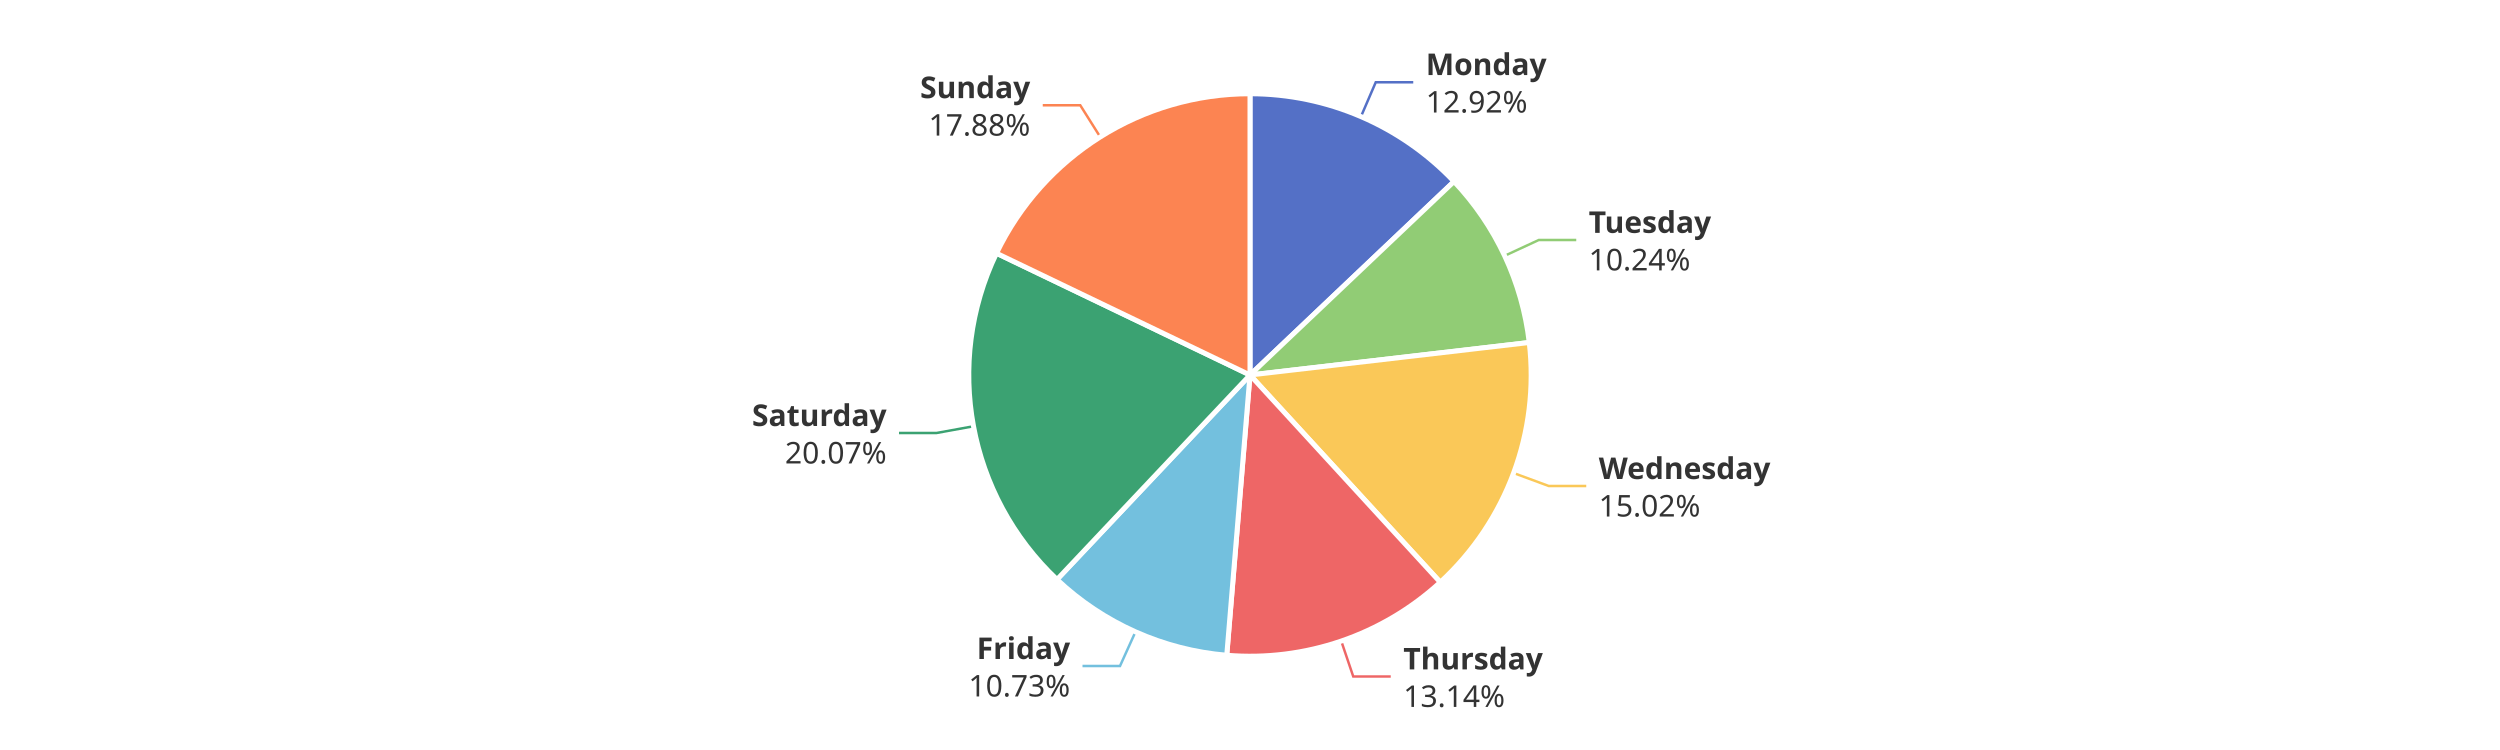
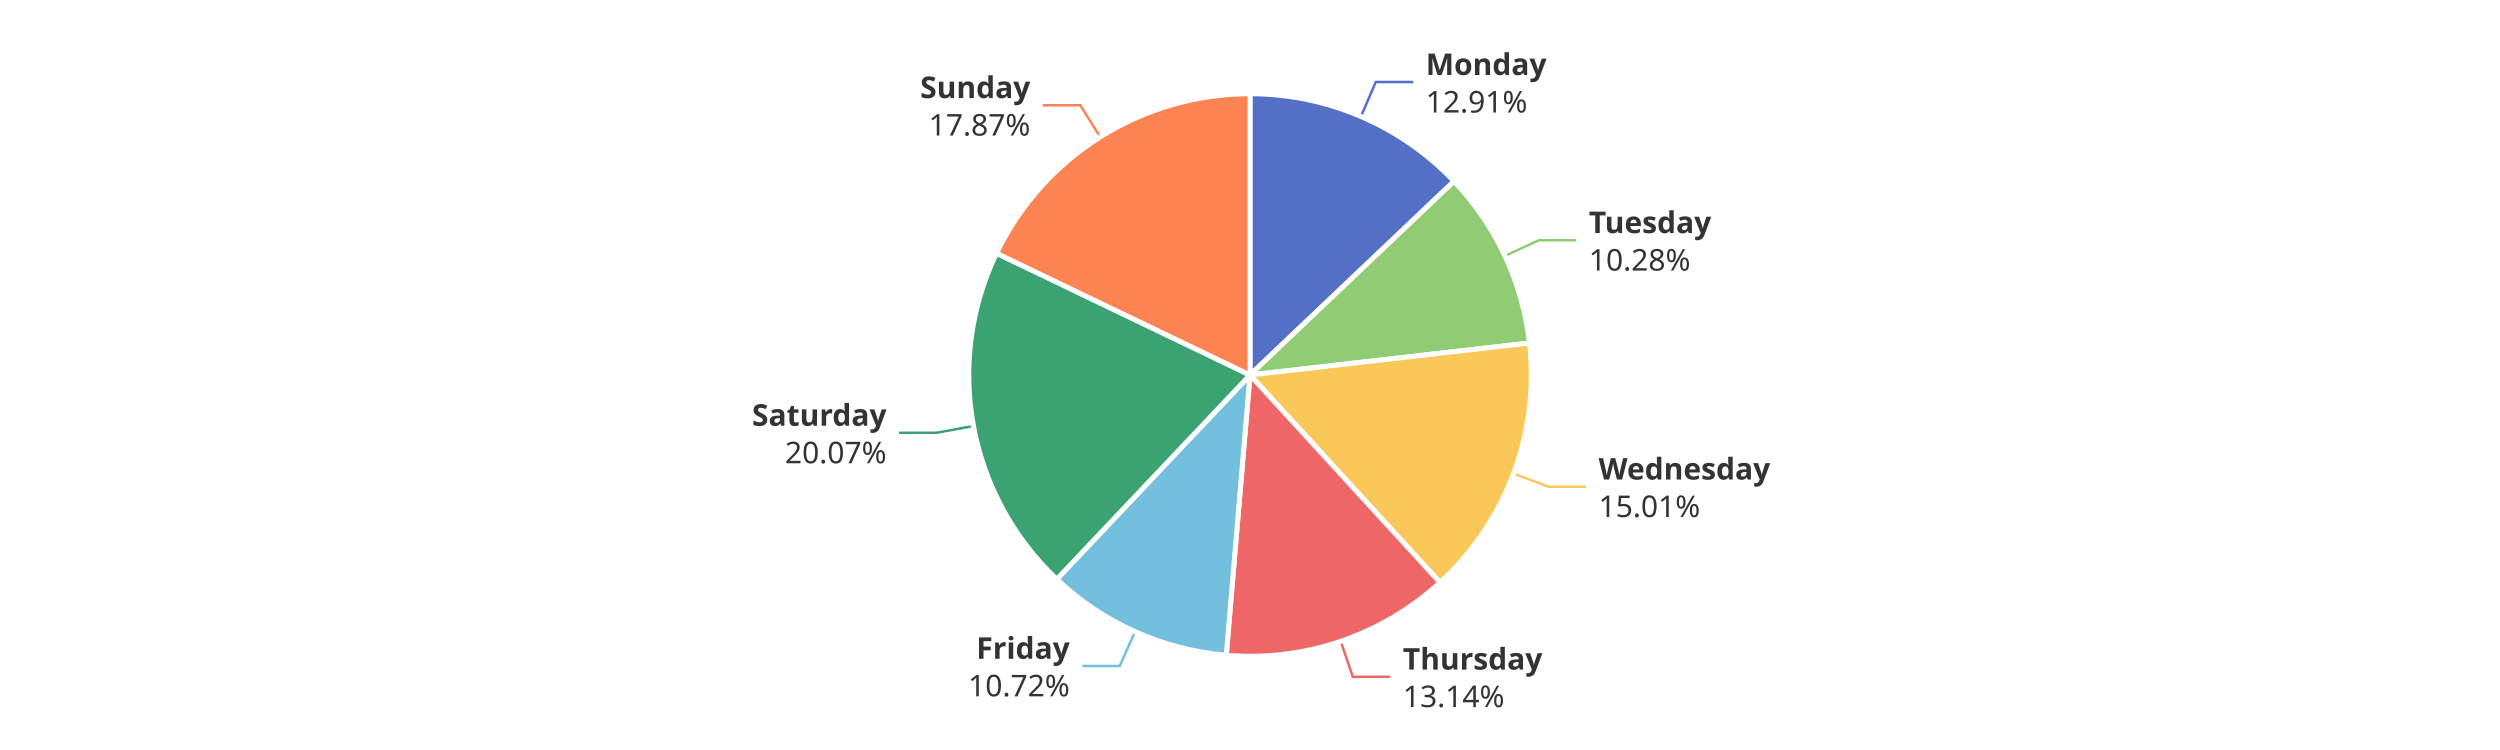
<svg xmlns="http://www.w3.org/2000/svg" width="1000" height="300" version="1.1" baseProfile="full" viewBox="0 0 1000 300">
  <rect width="1000" height="300" x="0" y="0" id="0" fill="#ffffff" />
-   <polyline points="544.4 46.6 550.3 32.9 565.3 32.9" fill="none" stroke="#5470c6" />
-   <polyline points="601.9 102.3 615.5 96 630.5 96" fill="none" stroke="#91cc75" />
-   <polyline points="605.4 189.2 619.5 194.4 634.5 194.4" fill="none" stroke="#fac858" />
-   <polyline points="536.5 256.4 541.3 270.6 556.3 270.6" fill="none" stroke="#ee6666" />
-   <polyline points="454.2 252.7 448 266.4 433 266.4" fill="none" stroke="#73c0de" />
-   <polyline points="389.4 170.5 374.6 173.2 359.6 173.2" fill="none" stroke="#3ba272" />
+   <polyline points="544.4 46.6 550.3 32.8 565.3 32.8" fill="none" stroke="#5470c6" />
+   <polyline points="601.9 102.4 615.5 96.1 630.5 96.1" fill="none" stroke="#91cc75" />
+   <polyline points="605.4 189.4 619.4 194.7 634.4 194.7" fill="none" stroke="#fac858" />
+   <polyline points="536.3 256.5 541.1 270.7 556.1 270.7" fill="none" stroke="#ee6666" />
+   <polyline points="454 252.7 447.9 266.4 432.9 266.4" fill="none" stroke="#73c0de" />
+   <polyline points="389.4 170.4 374.6 173.1 359.6 173.1" fill="none" stroke="#3ba272" />
  <polyline points="440.1 54.8 432.1 42.1 417.1 42.1" fill="none" stroke="#fc8452" />
-   <path d="M500 37.5A112.5 112.5 0 0 1 581.6 72.6L500 150Z" fill="#5470c6" stroke="#fff" stroke-width="2" stroke-linejoin="round" />
-   <path d="M581.6 72.6A112.5 112.5 0 0 1 611.7 137L500 150Z" fill="#91cc75" stroke="#fff" stroke-width="2" stroke-linejoin="round" />
-   <path d="M611.7 137A112.5 112.5 0 0 1 576.1 232.9L500 150Z" fill="#fac858" stroke="#fff" stroke-width="2" stroke-linejoin="round" />
-   <path d="M576.1 232.9A112.5 112.5 0 0 1 490.7 262.1L500 150Z" fill="#ee6666" stroke="#fff" stroke-width="2" stroke-linejoin="round" />
-   <path d="M490.7 262.1A112.5 112.5 0 0 1 422.8 231.8L500 150Z" fill="#73c0de" stroke="#fff" stroke-width="2" stroke-linejoin="round" />
-   <path d="M422.8 231.8A112.5 112.5 0 0 1 398.6 101.3L500 150Z" fill="#3ba272" stroke="#fff" stroke-width="2" stroke-linejoin="round" />
+   <path d="M500 37.5A112.5 112.5 0 0 1 581.6 72.5L500 150Z" fill="#5470c6" stroke="#fff" stroke-width="2" stroke-linejoin="round" />
+   <path d="M581.6 72.5A112.5 112.5 0 0 1 611.8 137.2L500 150Z" fill="#91cc75" stroke="#fff" stroke-width="2" stroke-linejoin="round" />
+   <path d="M611.8 137.2A112.5 112.5 0 0 1 576 233L500 150Z" fill="#fac858" stroke="#fff" stroke-width="2" stroke-linejoin="round" />
+   <path d="M576 233A112.5 112.5 0 0 1 490.5 262.1L500 150Z" fill="#ee6666" stroke="#fff" stroke-width="2" stroke-linejoin="round" />
+   <path d="M490.5 262.1A112.5 112.5 0 0 1 422.7 231.7L500 150Z" fill="#73c0de" stroke="#fff" stroke-width="2" stroke-linejoin="round" />
+   <path d="M422.7 231.7A112.5 112.5 0 0 1 398.6 101.3L500 150Z" fill="#3ba272" stroke="#fff" stroke-width="2" stroke-linejoin="round" />
  <path d="M398.6 101.3A112.5 112.5 0 0 1 500 37.5L500 150Z" fill="#fc8452" stroke="#fff" stroke-width="2" stroke-linejoin="round" />
-   <path d="M0 -15l42.8 0l0 30l-42.8 0Z" transform="translate(570.3374 32.8573)" fill="none" />
-   <text dominant-baseline="central" text-anchor="start" style="font-size:12px;font-family:sans-serif;font-weight:bold;" y="-7.5" transform="translate(570.3374 32.8573)" fill="#333" stroke="rgb(255,255,255)" stroke-width="2" paint-order="stroke" stroke-miterlimit="2">Monday</text>
-   <text dominant-baseline="central" text-anchor="start" style="font-size:12px;font-family:sans-serif;" y="7.5" transform="translate(570.3374 32.8573)" fill="#333" stroke="rgb(255,255,255)" stroke-width="2" paint-order="stroke" stroke-miterlimit="2">12.92%</text>
-   <path d="M0 -15l46.2 0l0 30l-46.2 0Z" transform="translate(635.4954 95.9902)" fill="none" />
-   <text dominant-baseline="central" text-anchor="start" style="font-size:12px;font-family:sans-serif;font-weight:bold;" y="-7.5" transform="translate(635.4954 95.9902)" fill="#333" stroke="rgb(255,255,255)" stroke-width="2" paint-order="stroke" stroke-miterlimit="2">Tuesday</text>
-   <text dominant-baseline="central" text-anchor="start" style="font-size:12px;font-family:sans-serif;" y="7.5" transform="translate(635.4954 95.9902)" fill="#333" stroke="rgb(255,255,255)" stroke-width="2" paint-order="stroke" stroke-miterlimit="2">10.24%</text>
-   <path d="M0 -15l63.6 0l0 30l-63.6 0Z" transform="translate(639.5027 194.4449)" fill="none" />
-   <text dominant-baseline="central" text-anchor="start" style="font-size:12px;font-family:sans-serif;font-weight:bold;" y="-7.5" transform="translate(639.5027 194.4449)" fill="#333" stroke="rgb(255,255,255)" stroke-width="2" paint-order="stroke" stroke-miterlimit="2">Wednesday</text>
-   <text dominant-baseline="central" text-anchor="start" style="font-size:12px;font-family:sans-serif;" y="7.5" transform="translate(639.5027 194.4449)" fill="#333" stroke="rgb(255,255,255)" stroke-width="2" paint-order="stroke" stroke-miterlimit="2">15.02%</text>
-   <path d="M0 -15l50.2 0l0 30l-50.2 0Z" transform="translate(561.3334 270.6143)" fill="none" />
-   <text dominant-baseline="central" text-anchor="start" style="font-size:12px;font-family:sans-serif;font-weight:bold;" y="-7.5" transform="translate(561.3334 270.6143)" fill="#333" stroke="rgb(255,255,255)" stroke-width="2" paint-order="stroke" stroke-miterlimit="2">Thursday</text>
-   <text dominant-baseline="central" text-anchor="start" style="font-size:12px;font-family:sans-serif;" y="7.5" transform="translate(561.3334 270.6143)" fill="#333" stroke="rgb(255,255,255)" stroke-width="2" paint-order="stroke" stroke-miterlimit="2">13.14%</text>
-   <path d="M-40.9 -15l40.9 0l0 30l-40.9 0Z" transform="translate(428.0484 266.4357)" fill="none" />
-   <text dominant-baseline="central" text-anchor="end" style="font-size:12px;font-family:sans-serif;font-weight:bold;" y="-7.5" transform="translate(428.0484 266.4357)" fill="#333" stroke="rgb(255,255,255)" stroke-width="2" paint-order="stroke" stroke-miterlimit="2">Friday</text>
-   <text dominant-baseline="central" text-anchor="end" style="font-size:12px;font-family:sans-serif;" y="7.5" transform="translate(428.0484 266.4357)" fill="#333" stroke="rgb(255,255,255)" stroke-width="2" paint-order="stroke" stroke-miterlimit="2">10.73%</text>
-   <path d="M-48.2 -15l48.2 0l0 30l-48.2 0Z" transform="translate(354.6358 173.2393)" fill="none" />
-   <text dominant-baseline="central" text-anchor="end" style="font-size:12px;font-family:sans-serif;font-weight:bold;" y="-7.5" transform="translate(354.6358 173.2393)" fill="#333" stroke="rgb(255,255,255)" stroke-width="2" paint-order="stroke" stroke-miterlimit="2">Saturday</text>
-   <text dominant-baseline="central" text-anchor="end" style="font-size:12px;font-family:sans-serif;" y="7.5" transform="translate(354.6358 173.2393)" fill="#333" stroke="rgb(255,255,255)" stroke-width="2" paint-order="stroke" stroke-miterlimit="2">20.07%</text>
-   <path d="M-40.9 -15l40.9 0l0 30l-40.9 0Z" transform="translate(412.0945 42.0876)" fill="none" />
-   <text dominant-baseline="central" text-anchor="end" style="font-size:12px;font-family:sans-serif;font-weight:bold;" y="-7.5" transform="translate(412.0945 42.0876)" fill="#333" stroke="rgb(255,255,255)" stroke-width="2" paint-order="stroke" stroke-miterlimit="2">Sunday</text>
-   <text dominant-baseline="central" text-anchor="end" style="font-size:12px;font-family:sans-serif;" y="7.5" transform="translate(412.0945 42.0876)" fill="#333" stroke="rgb(255,255,255)" stroke-width="2" paint-order="stroke" stroke-miterlimit="2">17.88%</text>
+   <path d="M0 -15l42.8 0l0 30l-42.8 0Z" transform="translate(570.3053 32.8436)" fill="none" />
+   <text dominant-baseline="central" text-anchor="start" style="font-size:12px;font-family:sans-serif;font-weight:bold;" y="-7.5" transform="translate(570.3053 32.8436)" fill="#333" stroke="rgb(255,255,255)" stroke-width="2" paint-order="stroke" stroke-miterlimit="2">Monday</text>
+   <text dominant-baseline="central" text-anchor="start" style="font-size:12px;font-family:sans-serif;" y="7.5" transform="translate(570.3053 32.8436)" fill="#333" stroke="rgb(255,255,255)" stroke-width="2" paint-order="stroke" stroke-miterlimit="2">12.91%</text>
+   <path d="M0 -15l46.2 0l0 30l-46.2 0Z" transform="translate(635.5354 96.0758)" fill="none" />
+   <text dominant-baseline="central" text-anchor="start" style="font-size:12px;font-family:sans-serif;font-weight:bold;" y="-7.5" transform="translate(635.5354 96.0758)" fill="#333" stroke="rgb(255,255,255)" stroke-width="2" paint-order="stroke" stroke-miterlimit="2">Tuesday</text>
+   <text dominant-baseline="central" text-anchor="start" style="font-size:12px;font-family:sans-serif;" y="7.5" transform="translate(635.5354 96.0758)" fill="#333" stroke="rgb(255,255,255)" stroke-width="2" paint-order="stroke" stroke-miterlimit="2">10.28%</text>
+   <path d="M0 -15l63.6 0l0 30l-63.6 0Z" transform="translate(639.4241 194.6556)" fill="none" />
+   <text dominant-baseline="central" text-anchor="start" style="font-size:12px;font-family:sans-serif;font-weight:bold;" y="-7.5" transform="translate(639.4241 194.6556)" fill="#333" stroke="rgb(255,255,255)" stroke-width="2" paint-order="stroke" stroke-miterlimit="2">Wednesday</text>
+   <text dominant-baseline="central" text-anchor="start" style="font-size:12px;font-family:sans-serif;" y="7.5" transform="translate(639.4241 194.6556)" fill="#333" stroke="rgb(255,255,255)" stroke-width="2" paint-order="stroke" stroke-miterlimit="2">15.01%</text>
+   <path d="M0 -15l50.2 0l0 30l-50.2 0Z" transform="translate(561.1479 270.6777)" fill="none" />
+   <text dominant-baseline="central" text-anchor="start" style="font-size:12px;font-family:sans-serif;font-weight:bold;" y="-7.5" transform="translate(561.1479 270.6777)" fill="#333" stroke="rgb(255,255,255)" stroke-width="2" paint-order="stroke" stroke-miterlimit="2">Thursday</text>
+   <text dominant-baseline="central" text-anchor="start" style="font-size:12px;font-family:sans-serif;" y="7.5" transform="translate(561.1479 270.6777)" fill="#333" stroke="rgb(255,255,255)" stroke-width="2" paint-order="stroke" stroke-miterlimit="2">13.14%</text>
+   <path d="M-40.9 -15l40.9 0l0 30l-40.9 0Z" transform="translate(427.8972 266.3682)" fill="none" />
+   <text dominant-baseline="central" text-anchor="end" style="font-size:12px;font-family:sans-serif;font-weight:bold;" y="-7.5" transform="translate(427.8972 266.3682)" fill="#333" stroke="rgb(255,255,255)" stroke-width="2" paint-order="stroke" stroke-miterlimit="2">Friday</text>
+   <text dominant-baseline="central" text-anchor="end" style="font-size:12px;font-family:sans-serif;" y="7.5" transform="translate(427.8972 266.3682)" fill="#333" stroke="rgb(255,255,255)" stroke-width="2" paint-order="stroke" stroke-miterlimit="2">10.72%</text>
+   <path d="M-48.2 -15l48.2 0l0 30l-48.2 0Z" transform="translate(354.618 173.1431)" fill="none" />
+   <text dominant-baseline="central" text-anchor="end" style="font-size:12px;font-family:sans-serif;font-weight:bold;" y="-7.5" transform="translate(354.618 173.1431)" fill="#333" stroke="rgb(255,255,255)" stroke-width="2" paint-order="stroke" stroke-miterlimit="2">Saturday</text>
+   <text dominant-baseline="central" text-anchor="end" style="font-size:12px;font-family:sans-serif;" y="7.5" transform="translate(354.618 173.1431)" fill="#333" stroke="rgb(255,255,255)" stroke-width="2" paint-order="stroke" stroke-miterlimit="2">20.07%</text>
+   <path d="M-40.9 -15l40.9 0l0 30l-40.9 0Z" transform="translate(412.1223 42.0701)" fill="none" />
+   <text dominant-baseline="central" text-anchor="end" style="font-size:12px;font-family:sans-serif;font-weight:bold;" y="-7.5" transform="translate(412.1223 42.0701)" fill="#333" stroke="rgb(255,255,255)" stroke-width="2" paint-order="stroke" stroke-miterlimit="2">Sunday</text>
+   <text dominant-baseline="central" text-anchor="end" style="font-size:12px;font-family:sans-serif;" y="7.5" transform="translate(412.1223 42.0701)" fill="#333" stroke="rgb(255,255,255)" stroke-width="2" paint-order="stroke" stroke-miterlimit="2">17.87%</text>
</svg>
